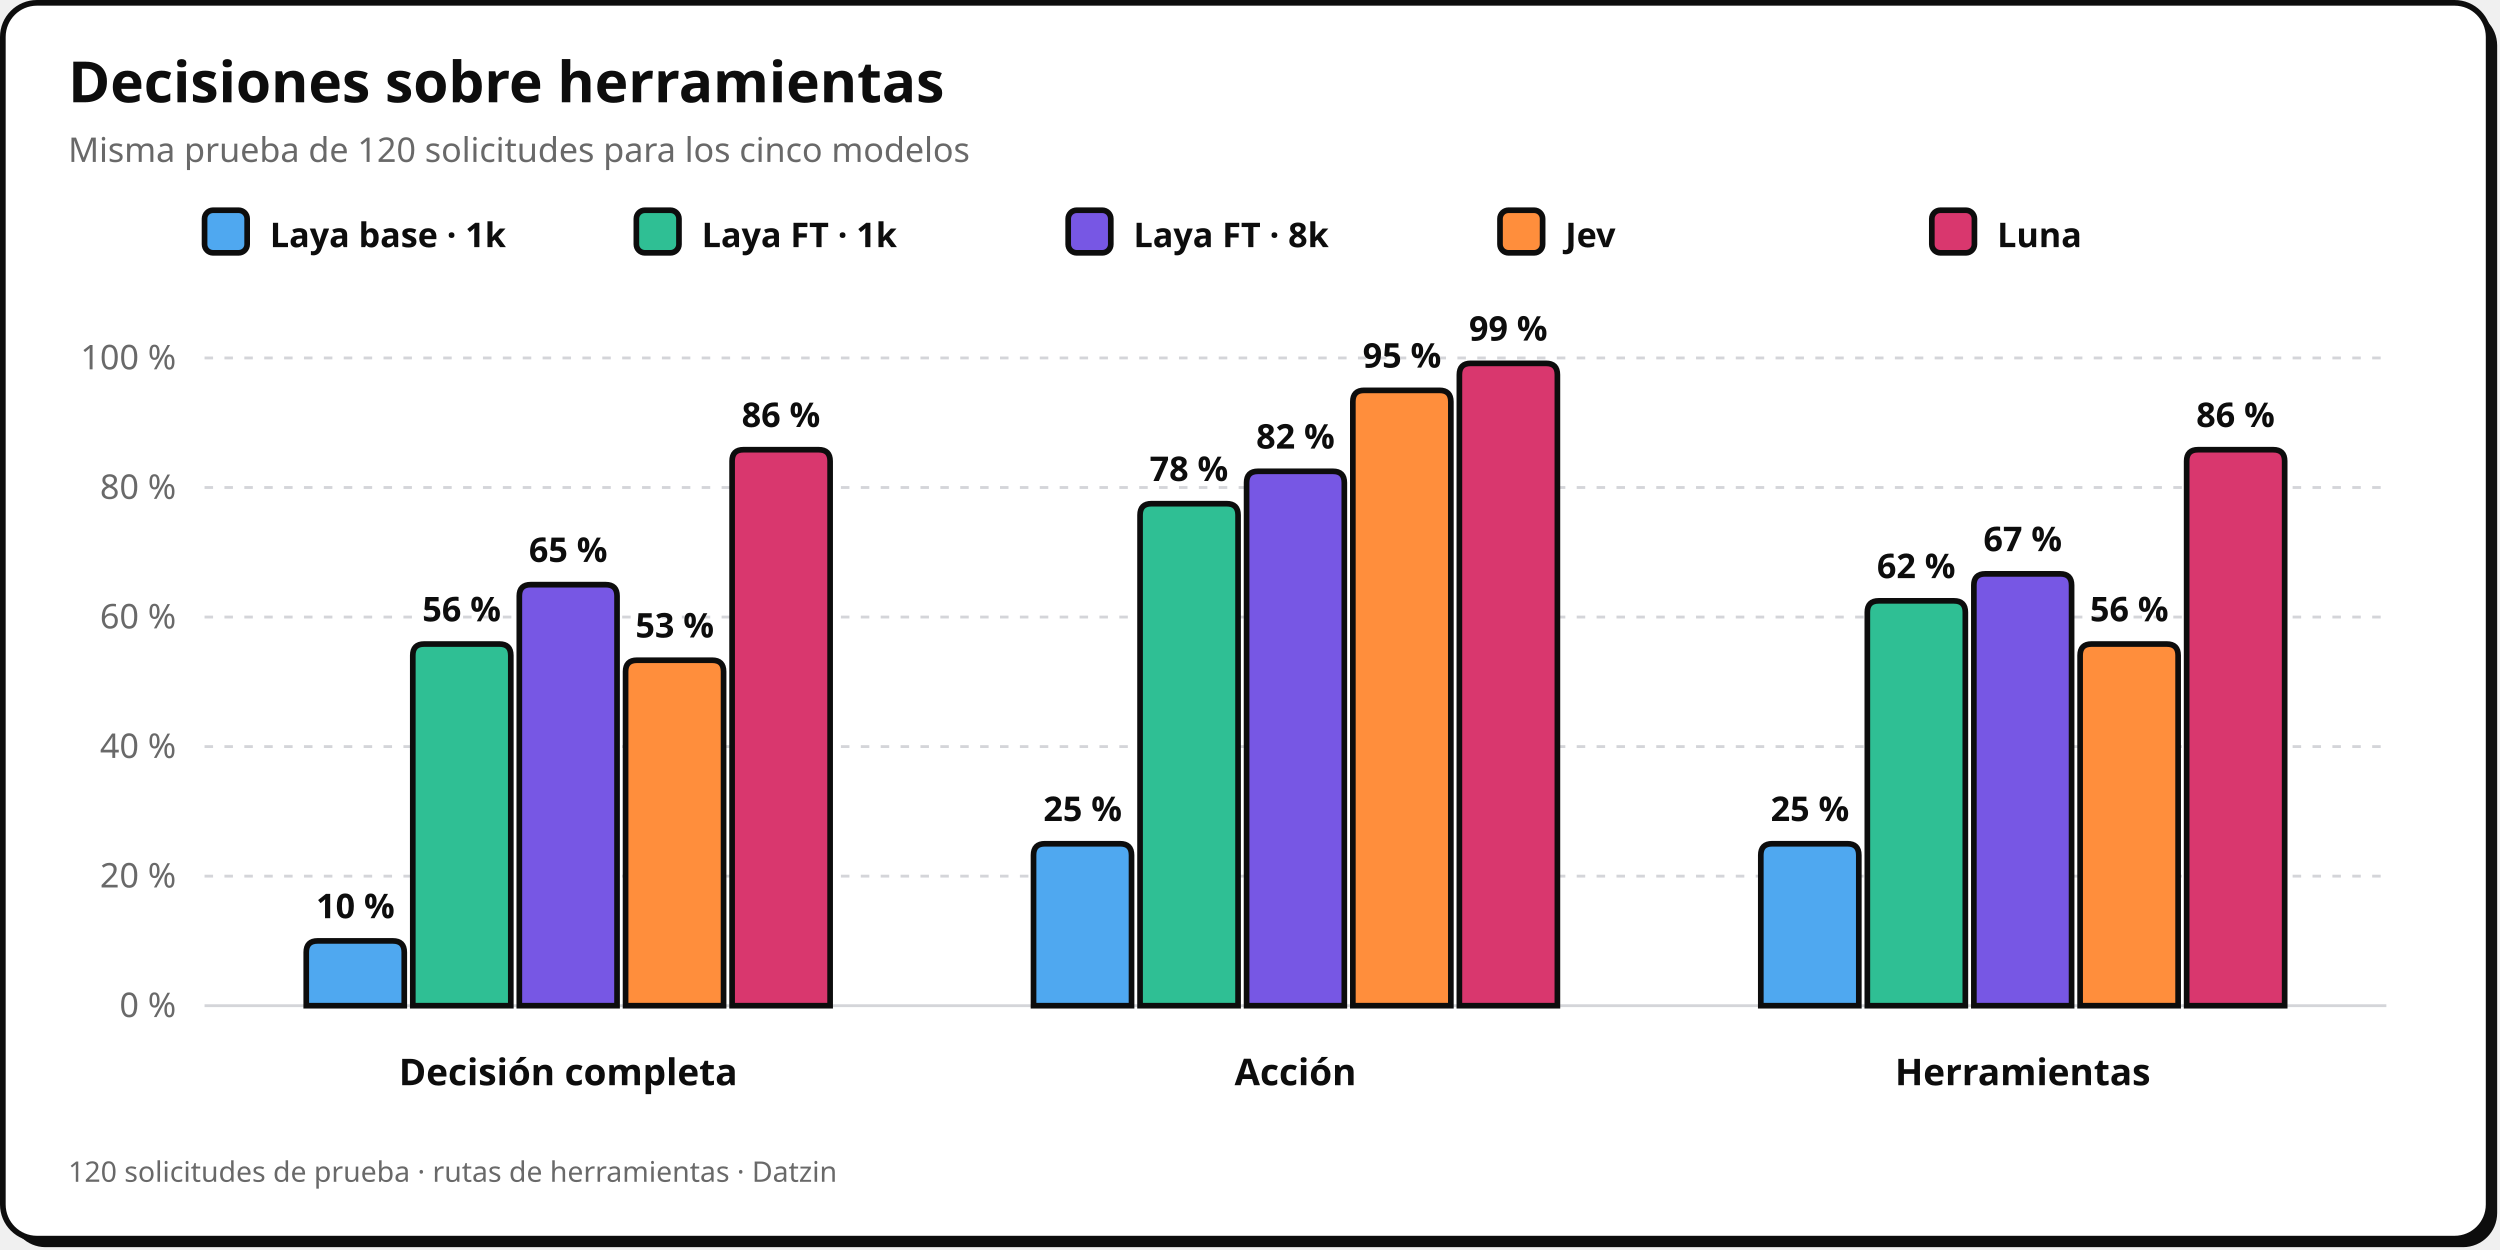
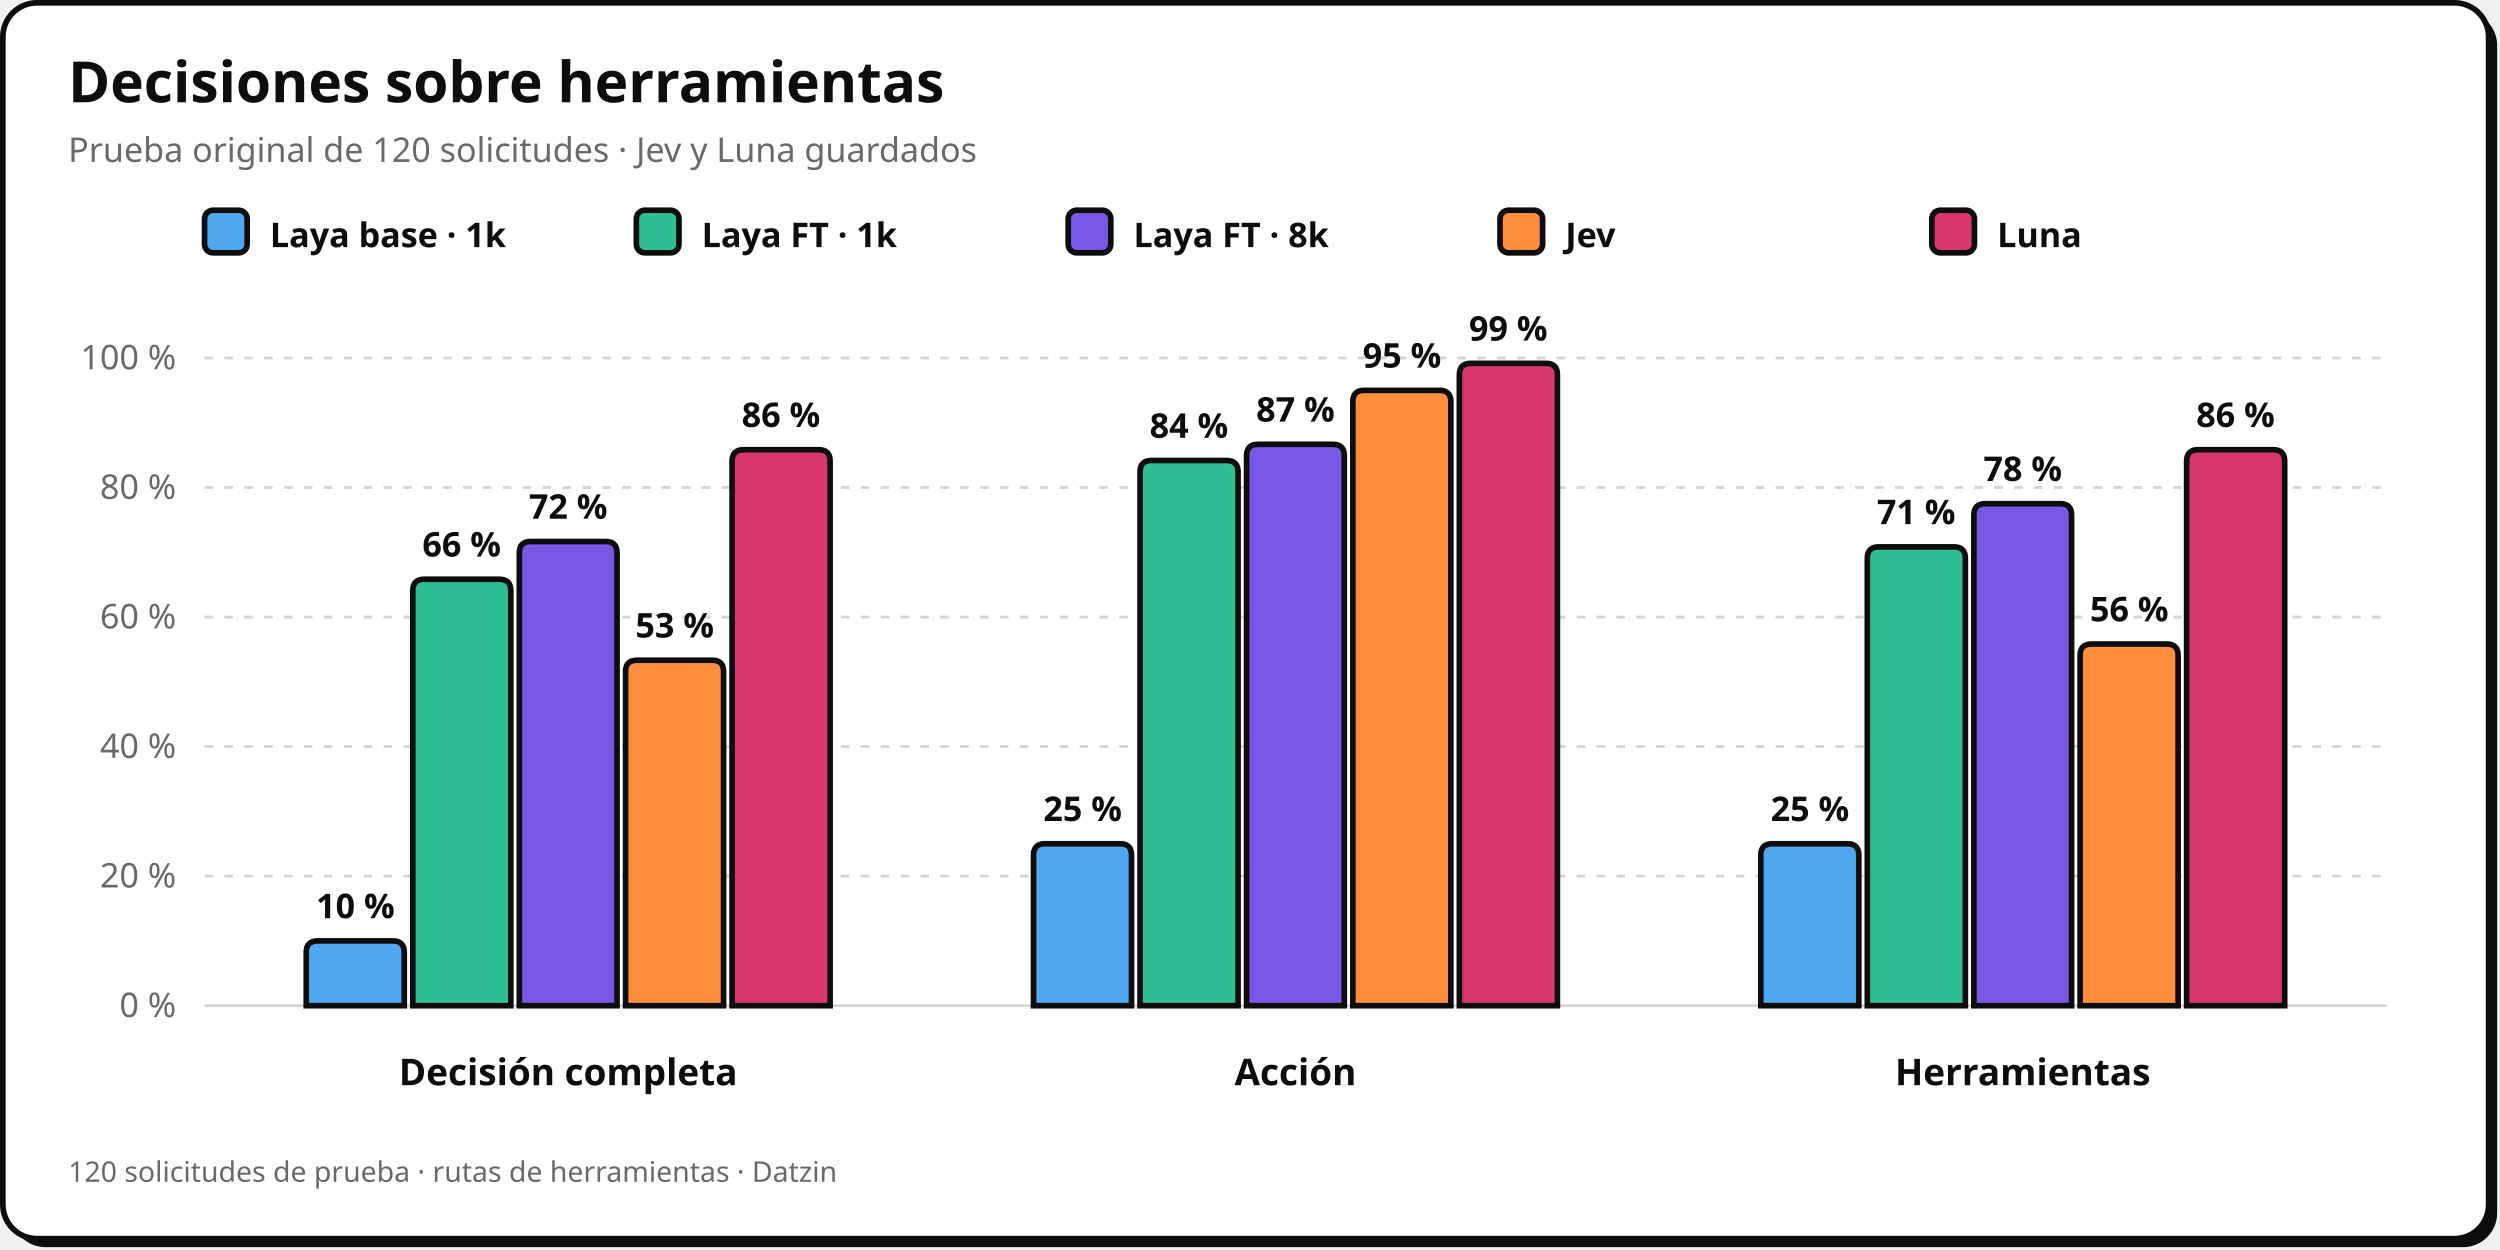
<svg xmlns="http://www.w3.org/2000/svg" width="880" height="440" viewBox="0 0 880 440" role="img" aria-label="Decisiones sobre herramientas">
  <rect x="4" y="4" width="875" height="435" rx="12" fill="#0d0d0d" />
  <rect x="1" y="1" width="875" height="435" rx="12" fill="white" stroke="#0d0d0d" stroke-width="2" />
  <text x="24" y="36" text-anchor="start" font-family="Nunito,system-ui,sans-serif" font-size="20" font-weight="700" fill="#0d0d0d">Decisiones sobre herramientas</text>
-   <text x="24" y="57" text-anchor="start" font-family="Nunito,system-ui,sans-serif" font-size="12" font-weight="400" fill="#696969">Misma prueba de 120 solicitudes para los cinco modelos</text>
+   <text x="24" y="57" text-anchor="start" font-family="Nunito,system-ui,sans-serif" font-size="12" font-weight="400" fill="#696969">Prueba original de 120 solicitudes · Jev y Luna guardados</text>
  <rect x="72" y="74" width="15" height="15" rx="3" fill="#4fa8f0" stroke="#0d0d0d" stroke-width="2" />
  <text x="95" y="87" text-anchor="start" font-family="Nunito,system-ui,sans-serif" font-size="12" font-weight="700" fill="#0d0d0d">Laya base · 1k</text>
  <rect x="224" y="74" width="15" height="15" rx="3" fill="#2fbf94" stroke="#0d0d0d" stroke-width="2" />
  <text x="247" y="87" text-anchor="start" font-family="Nunito,system-ui,sans-serif" font-size="12" font-weight="700" fill="#0d0d0d">Laya FT · 1k</text>
  <rect x="376" y="74" width="15" height="15" rx="3" fill="#7757e4" stroke="#0d0d0d" stroke-width="2" />
  <text x="399" y="87" text-anchor="start" font-family="Nunito,system-ui,sans-serif" font-size="12" font-weight="700" fill="#0d0d0d">Laya FT · 8k</text>
  <rect x="528" y="74" width="15" height="15" rx="3" fill="#ff8e3c" stroke="#0d0d0d" stroke-width="2" />
  <text x="551" y="87" text-anchor="start" font-family="Nunito,system-ui,sans-serif" font-size="12" font-weight="700" fill="#0d0d0d">Jev</text>
  <rect x="680" y="74" width="15" height="15" rx="3" fill="#d9376e" stroke="#0d0d0d" stroke-width="2" />
  <text x="703" y="87" text-anchor="start" font-family="Nunito,system-ui,sans-serif" font-size="12" font-weight="700" fill="#0d0d0d">Luna</text>
  <line x1="72" x2="840" y1="354.0" y2="354.0" stroke="#d4d5d9" />
  <text x="62" y="358.0" text-anchor="end" font-family="Nunito,system-ui,sans-serif" font-size="12" font-weight="400" fill="#696969">0 %</text>
  <line x1="72" x2="840" y1="308.4" y2="308.4" stroke="#d4d5d9" stroke-dasharray="3 4" />
  <text x="62" y="312.4" text-anchor="end" font-family="Nunito,system-ui,sans-serif" font-size="12" font-weight="400" fill="#696969">20 %</text>
  <line x1="72" x2="840" y1="262.8" y2="262.8" stroke="#d4d5d9" stroke-dasharray="3 4" />
  <text x="62" y="266.8" text-anchor="end" font-family="Nunito,system-ui,sans-serif" font-size="12" font-weight="400" fill="#696969">40 %</text>
  <line x1="72" x2="840" y1="217.2" y2="217.2" stroke="#d4d5d9" stroke-dasharray="3 4" />
  <text x="62" y="221.2" text-anchor="end" font-family="Nunito,system-ui,sans-serif" font-size="12" font-weight="400" fill="#696969">60 %</text>
  <line x1="72" x2="840" y1="171.6" y2="171.6" stroke="#d4d5d9" stroke-dasharray="3 4" />
  <text x="62" y="175.6" text-anchor="end" font-family="Nunito,system-ui,sans-serif" font-size="12" font-weight="400" fill="#696969">80 %</text>
  <line x1="72" x2="840" y1="126.0" y2="126.0" stroke="#d4d5d9" stroke-dasharray="3 4" />
  <text x="62" y="130.0" text-anchor="end" font-family="Nunito,system-ui,sans-serif" font-size="12" font-weight="400" fill="#696969">100 %</text>
  <g>
    <path d="M107.8,354 V335.2 Q107.8,331.2 111.8,331.2 H138.3 Q142.3,331.2 142.3,335.2 V354 Z" fill="#4fa8f0" stroke="#0d0d0d" stroke-width="2" />
  </g>
  <text x="125.1" y="323.2" text-anchor="middle" font-family="Nunito,system-ui,sans-serif" font-size="12" font-weight="700" fill="#0d0d0d">10 %</text>
  <g>
-     <path d="M145.3,354 V230.7 Q145.3,226.7 149.3,226.7 H175.8 Q179.8,226.7 179.8,230.7 V354 Z" fill="#2fbf94" stroke="#0d0d0d" stroke-width="2" />
+     <path d="M145.3,354 V207.9 Q145.3,203.9 149.3,203.9 H175.8 Q179.8,203.9 179.8,207.9 V354 Z" fill="#2fbf94" stroke="#0d0d0d" stroke-width="2" />
  </g>
-   <text x="162.5" y="218.7" text-anchor="middle" font-family="Nunito,system-ui,sans-serif" font-size="12" font-weight="700" fill="#0d0d0d">56 %</text>
+   <text x="162.5" y="195.9" text-anchor="middle" font-family="Nunito,system-ui,sans-serif" font-size="12" font-weight="700" fill="#0d0d0d">66 %</text>
  <g>
-     <path d="M182.8,354 V209.8 Q182.8,205.8 186.8,205.8 H213.2 Q217.2,205.8 217.2,209.8 V354 Z" fill="#7757e4" stroke="#0d0d0d" stroke-width="2" />
+     <path d="M182.8,354 V194.6 Q182.8,190.6 186.8,190.6 H213.2 Q217.2,190.6 217.2,194.6 V354 Z" fill="#7757e4" stroke="#0d0d0d" stroke-width="2" />
  </g>
-   <text x="200.0" y="197.8" text-anchor="middle" font-family="Nunito,system-ui,sans-serif" font-size="12" font-weight="700" fill="#0d0d0d">65 %</text>
+   <text x="200.0" y="182.6" text-anchor="middle" font-family="Nunito,system-ui,sans-serif" font-size="12" font-weight="700" fill="#0d0d0d">72 %</text>
  <g>
    <path d="M220.2,354 V236.4 Q220.2,232.4 224.2,232.4 H250.7 Q254.7,232.4 254.7,236.4 V354 Z" fill="#ff8e3c" stroke="#0d0d0d" stroke-width="2" />
  </g>
  <text x="237.5" y="224.4" text-anchor="middle" font-family="Nunito,system-ui,sans-serif" font-size="12" font-weight="700" fill="#0d0d0d">53 %</text>
  <g>
    <path d="M257.7,354 V162.3 Q257.7,158.3 261.7,158.3 H288.2 Q292.2,158.3 292.2,162.3 V354 Z" fill="#d9376e" stroke="#0d0d0d" stroke-width="2" />
  </g>
  <text x="274.9" y="150.3" text-anchor="middle" font-family="Nunito,system-ui,sans-serif" font-size="12" font-weight="700" fill="#0d0d0d">86 %</text>
  <text x="200.0" y="382" text-anchor="middle" font-family="Nunito,system-ui,sans-serif" font-size="13" font-weight="700" fill="#0d0d0d">Decisión completa</text>
  <g>
    <path d="M363.8,354 V301.0 Q363.8,297.0 367.8,297.0 H394.3 Q398.3,297.0 398.3,301.0 V354 Z" fill="#4fa8f0" stroke="#0d0d0d" stroke-width="2" />
  </g>
  <text x="381.1" y="289.0" text-anchor="middle" font-family="Nunito,system-ui,sans-serif" font-size="12" font-weight="700" fill="#0d0d0d">25 %</text>
  <g>
-     <path d="M401.3,354 V181.3 Q401.3,177.3 405.3,177.3 H431.8 Q435.8,177.3 435.8,181.3 V354 Z" fill="#2fbf94" stroke="#0d0d0d" stroke-width="2" />
+     <path d="M401.3,354 V166.1 Q401.3,162.1 405.3,162.1 H431.8 Q435.8,162.1 435.8,166.1 V354 Z" fill="#2fbf94" stroke="#0d0d0d" stroke-width="2" />
  </g>
-   <text x="418.5" y="169.3" text-anchor="middle" font-family="Nunito,system-ui,sans-serif" font-size="12" font-weight="700" fill="#0d0d0d">78 %</text>
+   <text x="418.5" y="154.1" text-anchor="middle" font-family="Nunito,system-ui,sans-serif" font-size="12" font-weight="700" fill="#0d0d0d">84 %</text>
  <g>
-     <path d="M438.8,354 V169.9 Q438.8,165.9 442.8,165.9 H469.2 Q473.2,165.9 473.2,169.9 V354 Z" fill="#7757e4" stroke="#0d0d0d" stroke-width="2" />
+     <path d="M438.8,354 V160.4 Q438.8,156.4 442.8,156.4 H469.2 Q473.2,156.4 473.2,160.4 V354 Z" fill="#7757e4" stroke="#0d0d0d" stroke-width="2" />
  </g>
-   <text x="456.0" y="157.9" text-anchor="middle" font-family="Nunito,system-ui,sans-serif" font-size="12" font-weight="700" fill="#0d0d0d">82 %</text>
+   <text x="456.0" y="148.4" text-anchor="middle" font-family="Nunito,system-ui,sans-serif" font-size="12" font-weight="700" fill="#0d0d0d">87 %</text>
  <g>
    <path d="M476.2,354 V141.4 Q476.2,137.4 480.2,137.4 H506.7 Q510.7,137.4 510.7,141.4 V354 Z" fill="#ff8e3c" stroke="#0d0d0d" stroke-width="2" />
  </g>
  <text x="493.5" y="129.4" text-anchor="middle" font-family="Nunito,system-ui,sans-serif" font-size="12" font-weight="700" fill="#0d0d0d">95 %</text>
  <g>
    <path d="M513.7,354 V131.9 Q513.7,127.9 517.7,127.9 H544.2 Q548.2,127.9 548.2,131.9 V354 Z" fill="#d9376e" stroke="#0d0d0d" stroke-width="2" />
  </g>
  <text x="530.9" y="119.9" text-anchor="middle" font-family="Nunito,system-ui,sans-serif" font-size="12" font-weight="700" fill="#0d0d0d">99 %</text>
  <text x="456.0" y="382" text-anchor="middle" font-family="Nunito,system-ui,sans-serif" font-size="13" font-weight="700" fill="#0d0d0d">Acción</text>
  <g>
    <path d="M619.8,354 V301.0 Q619.8,297.0 623.8,297.0 H650.3 Q654.3,297.0 654.3,301.0 V354 Z" fill="#4fa8f0" stroke="#0d0d0d" stroke-width="2" />
  </g>
  <text x="637.1" y="289.0" text-anchor="middle" font-family="Nunito,system-ui,sans-serif" font-size="12" font-weight="700" fill="#0d0d0d">25 %</text>
  <g>
-     <path d="M657.3,354 V215.5 Q657.3,211.5 661.3,211.5 H687.8 Q691.8,211.5 691.8,215.5 V354 Z" fill="#2fbf94" stroke="#0d0d0d" stroke-width="2" />
+     <path d="M657.3,354 V196.5 Q657.3,192.5 661.3,192.5 H687.8 Q691.8,192.5 691.8,196.5 V354 Z" fill="#2fbf94" stroke="#0d0d0d" stroke-width="2" />
  </g>
-   <text x="674.5" y="203.5" text-anchor="middle" font-family="Nunito,system-ui,sans-serif" font-size="12" font-weight="700" fill="#0d0d0d">62 %</text>
+   <text x="674.5" y="184.5" text-anchor="middle" font-family="Nunito,system-ui,sans-serif" font-size="12" font-weight="700" fill="#0d0d0d">71 %</text>
  <g>
-     <path d="M694.8,354 V206.0 Q694.8,202.0 698.8,202.0 H725.2 Q729.2,202.0 729.2,206.0 V354 Z" fill="#7757e4" stroke="#0d0d0d" stroke-width="2" />
+     <path d="M694.8,354 V181.3 Q694.8,177.3 698.8,177.3 H725.2 Q729.2,177.3 729.2,181.3 V354 Z" fill="#7757e4" stroke="#0d0d0d" stroke-width="2" />
  </g>
-   <text x="712.0" y="194.0" text-anchor="middle" font-family="Nunito,system-ui,sans-serif" font-size="12" font-weight="700" fill="#0d0d0d">67 %</text>
+   <text x="712.0" y="169.3" text-anchor="middle" font-family="Nunito,system-ui,sans-serif" font-size="12" font-weight="700" fill="#0d0d0d">78 %</text>
  <g>
    <path d="M732.2,354 V230.7 Q732.2,226.7 736.2,226.7 H762.7 Q766.7,226.7 766.7,230.7 V354 Z" fill="#ff8e3c" stroke="#0d0d0d" stroke-width="2" />
  </g>
  <text x="749.5" y="218.7" text-anchor="middle" font-family="Nunito,system-ui,sans-serif" font-size="12" font-weight="700" fill="#0d0d0d">56 %</text>
  <g>
    <path d="M769.7,354 V162.3 Q769.7,158.3 773.7,158.3 H800.2 Q804.2,158.3 804.2,162.3 V354 Z" fill="#d9376e" stroke="#0d0d0d" stroke-width="2" />
  </g>
  <text x="786.9" y="150.3" text-anchor="middle" font-family="Nunito,system-ui,sans-serif" font-size="12" font-weight="700" fill="#0d0d0d">86 %</text>
  <text x="712.0" y="382" text-anchor="middle" font-family="Nunito,system-ui,sans-serif" font-size="13" font-weight="700" fill="#0d0d0d">Herramientas</text>
  <text x="24" y="416" text-anchor="start" font-family="Nunito,system-ui,sans-serif" font-size="10" font-weight="400" fill="#696969">120 solicitudes de prueba · rutas de herramientas · Datzin</text>
</svg>
